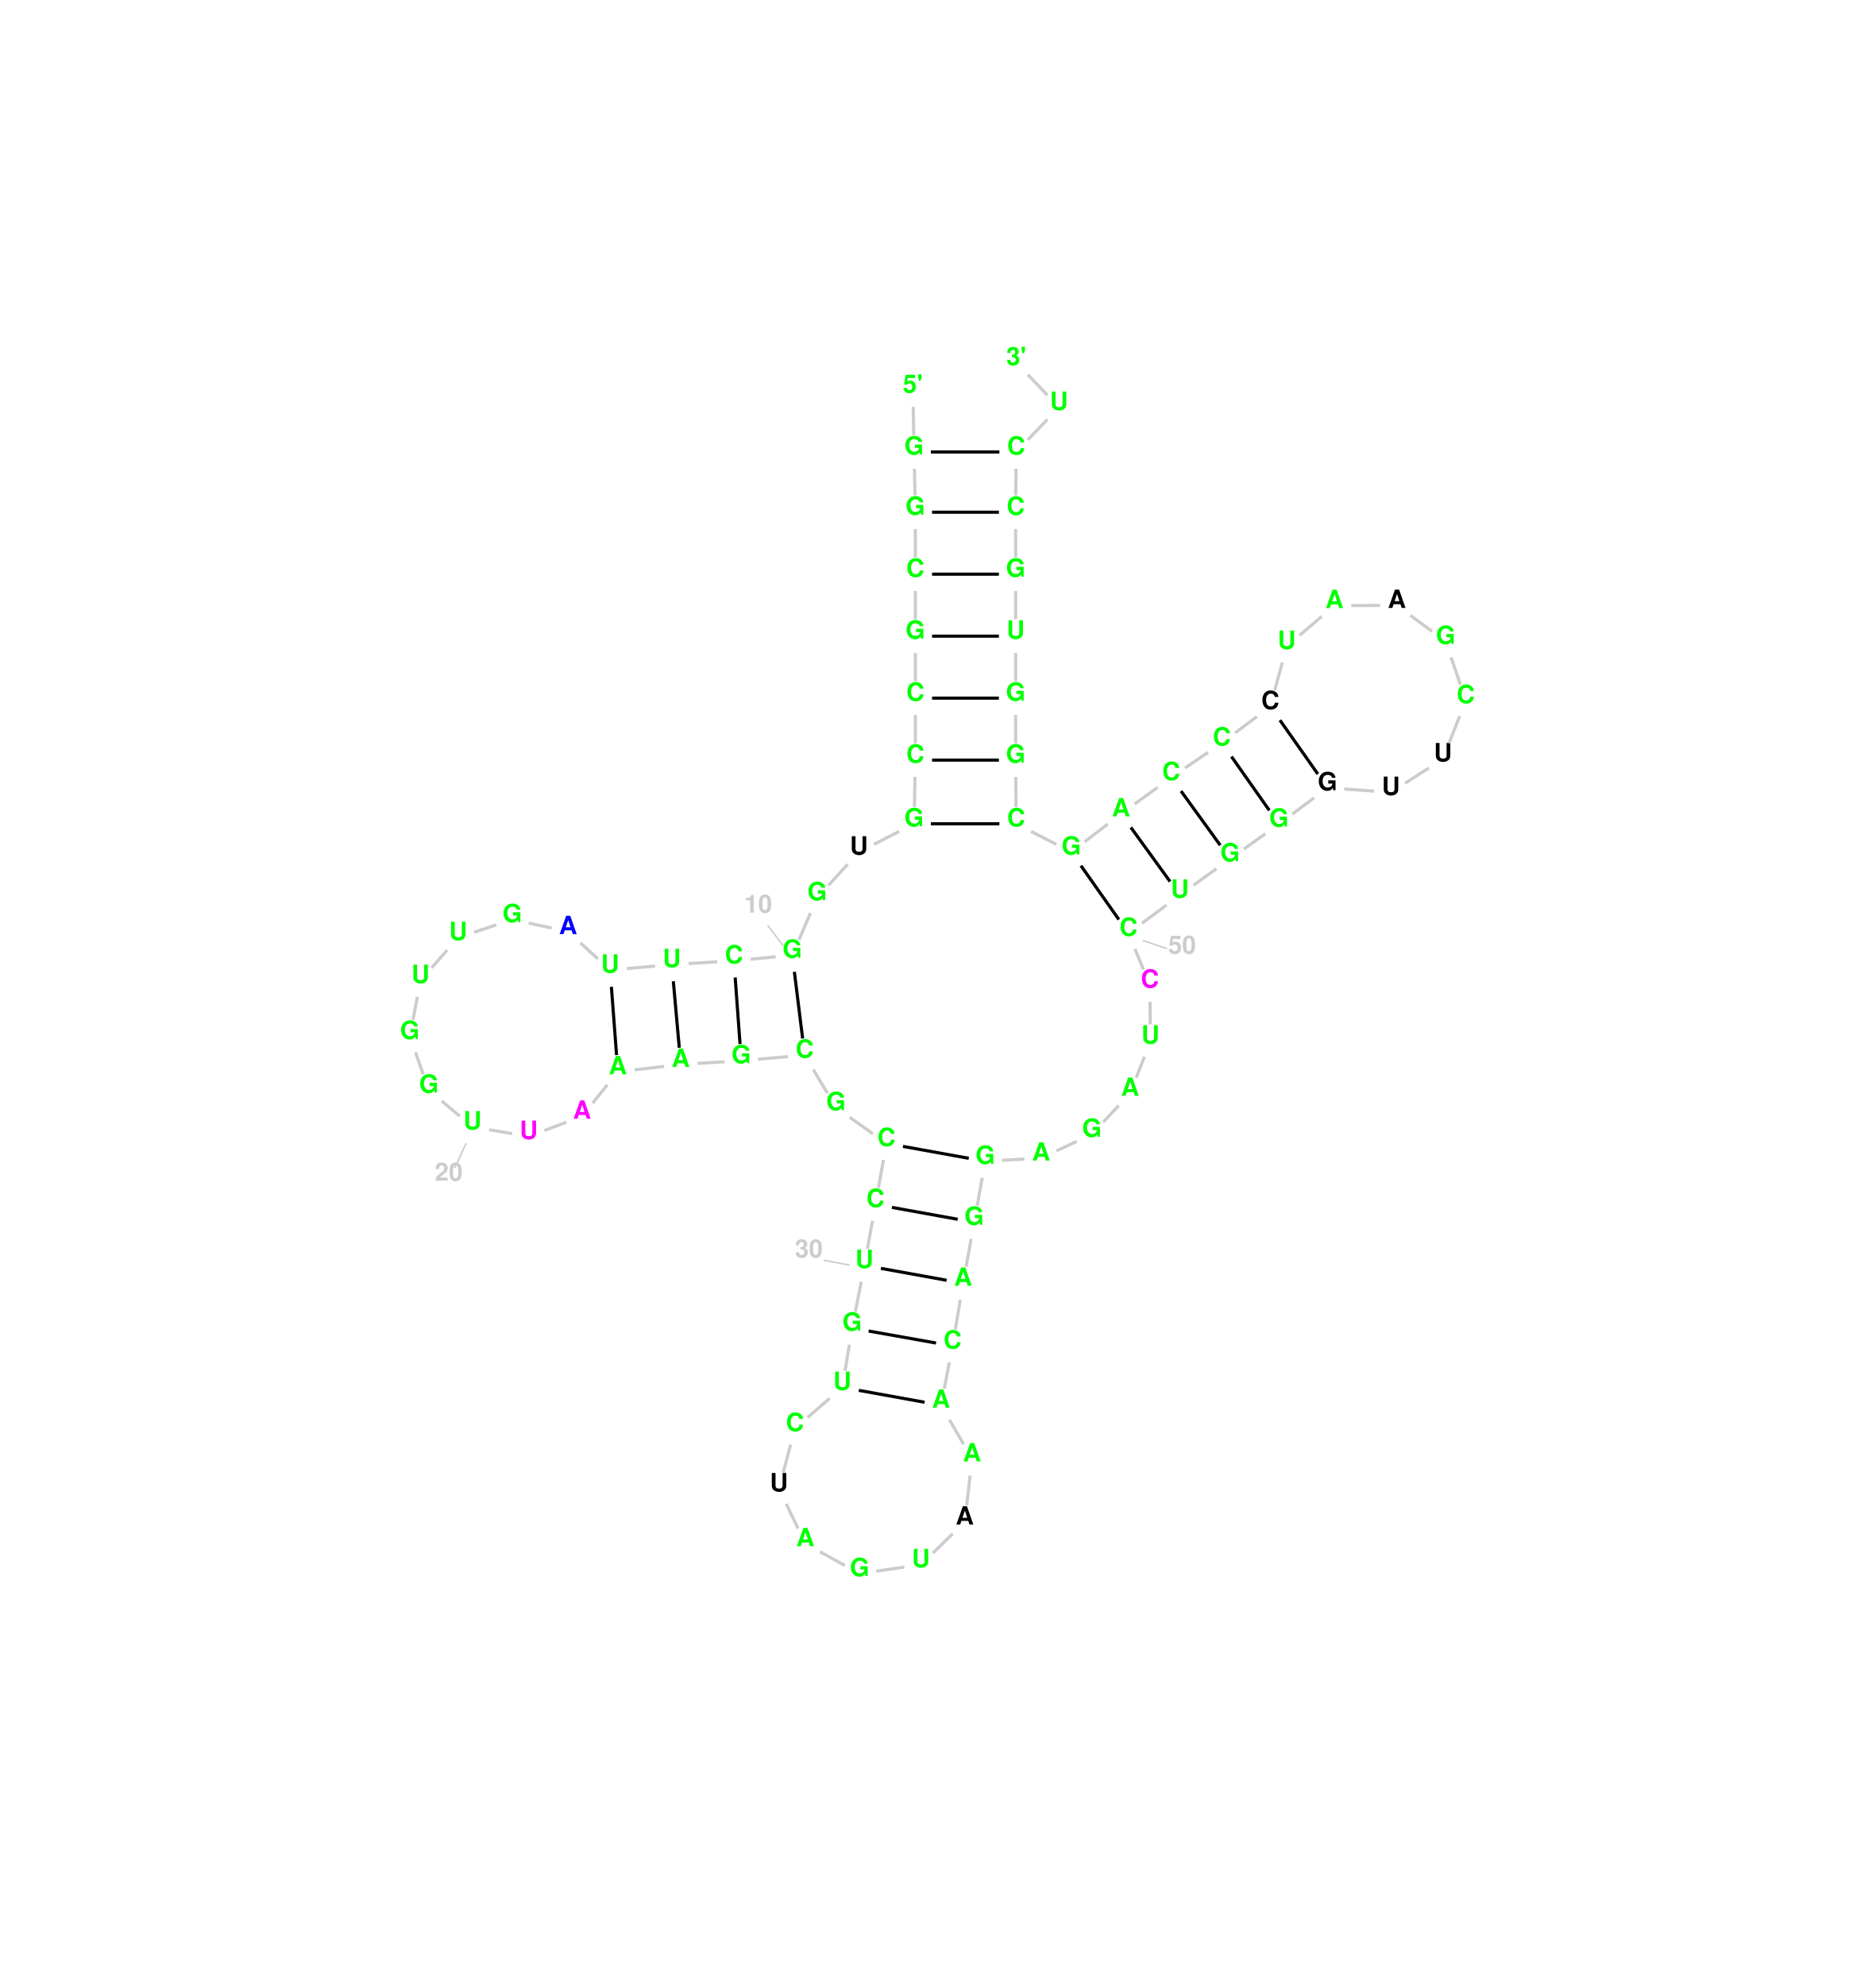
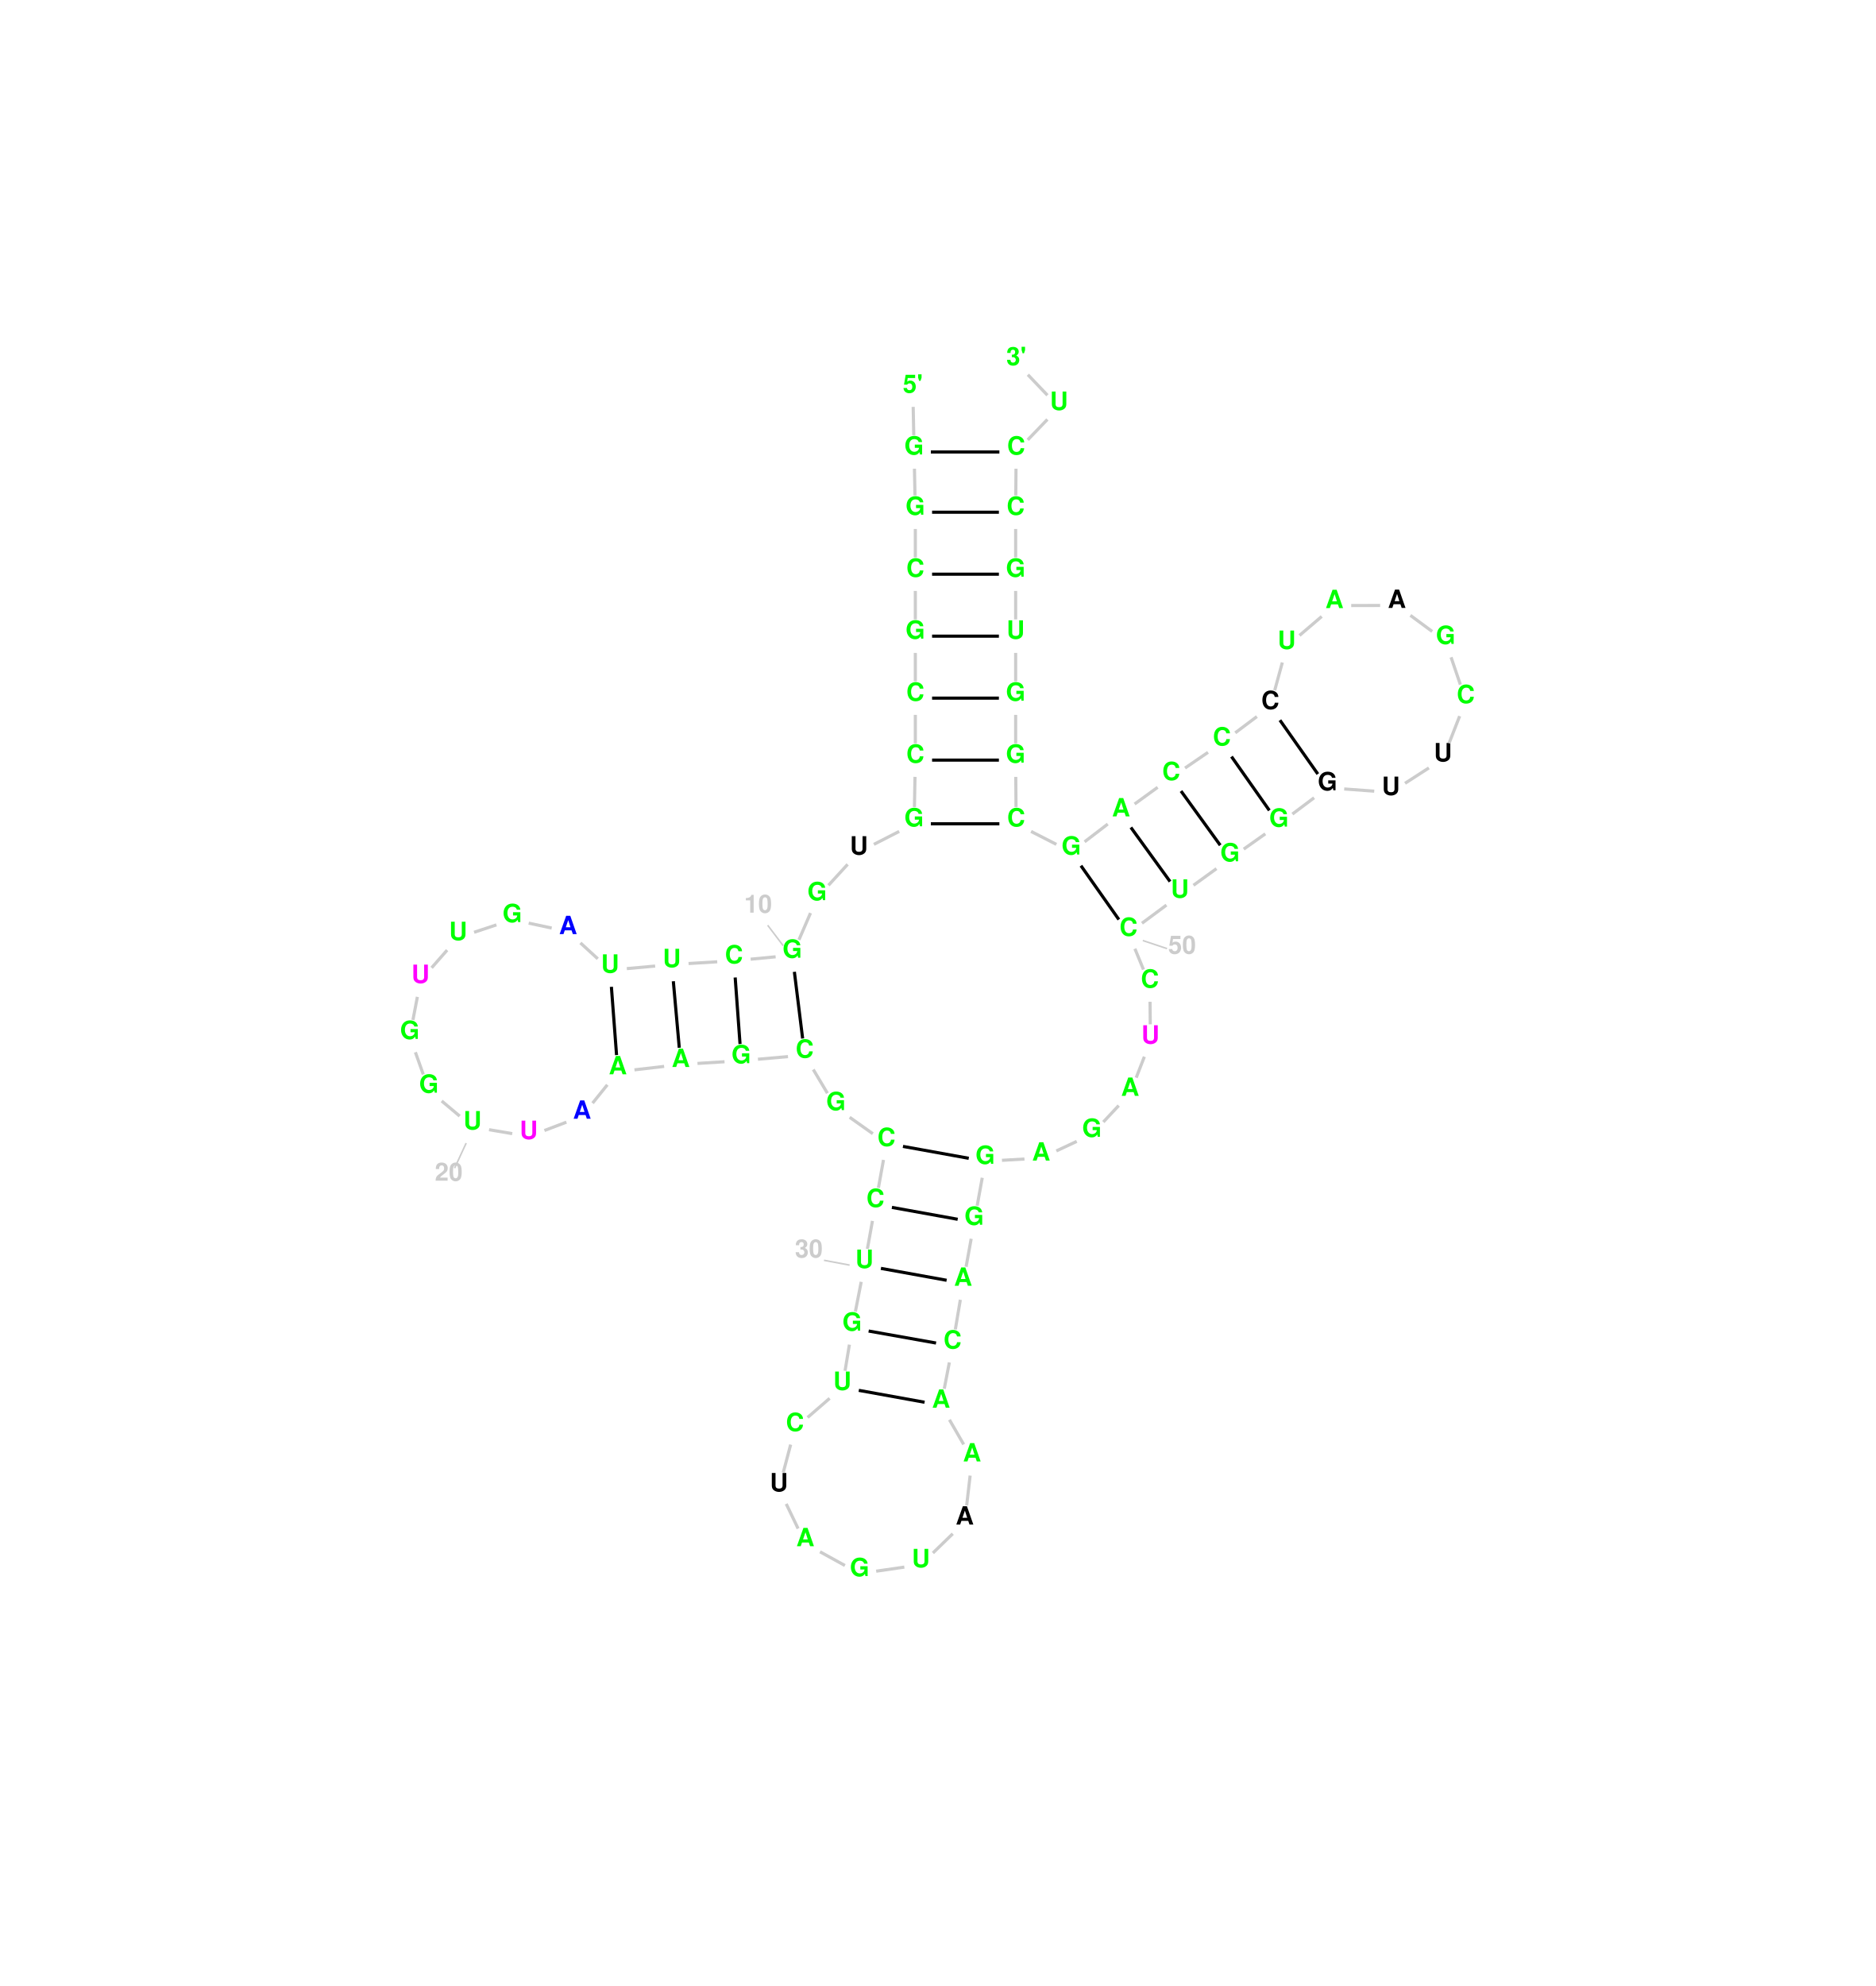
- <svg xmlns="http://www.w3.org/2000/svg" width="228.843" height="242.272" style="font-size: 3.066px; font-weight: bold; font-family: Helvetica; ">
+ <svg xmlns="http://www.w3.org/2000/svg" width="228.843" height="242.272">
  <g>
    <style type="text/css">


- text.red {fill: rgb(255, 0, 255); }
- text.green {fill: rgb(0, 255, 0); }
- text.blue {fill: rgb(0, 0, 255); }
- text.black {fill: rgb(0, 0, 0); }
- text.gray {fill: rgb(204, 204, 204); }
- text.brown {fill: rgb(211.65, 104.55, 30.6); }
- text {fill: rgb(0, 0, 0); text-anchor: middle; alignment-baseline: middle; }
circle.red {stroke: rgb(255, 0, 255); fill: none; }
circle.green {stroke: rgb(0, 255, 0); fill: none; }
circle.blue {stroke: rgb(0, 0, 255); fill: none; }
circle.black {stroke: rgb(0, 0, 0); fill: none; }
circle.gray {stroke: rgb(204, 204, 204); fill: none; }
circle.brown {stroke: rgb(211.65, 104.55, 30.6); fill: none; }
line.red {stroke: rgb(255, 0, 255); stroke-width: 0.383; }
line.green {stroke: rgb(0, 255, 0); stroke-width: 0.383; }
line.blue {stroke: rgb(0, 0, 255); stroke-width: 0.383; }
line.black {stroke: rgb(0, 0, 0); stroke-width: 0.383; }
line.gray {stroke: rgb(204, 204, 204); stroke-width: 0.383; }
line.brown {stroke: rgb(211.65, 104.55, 30.6); stroke-width: 0.383; }
line {stroke: rgb(0, 0, 0); }
- text.numbering-label {fill: rgb(204, 204, 204);}
- line.numbering-line {stroke: rgb(204, 204, 204); stroke-width: 0.192;}
- line.predicted {stroke: rgb(0, 0, 0); stroke-dasharray: 2}
- .template {visibility:hidden}
- polyline {fill:none; stroke-linejoin:round; }
- .pseudoknot_segment1 {stroke-linecap:round; stroke-opacity: 0.4; stroke-width:3.066px}
- .pseudoknot_segment2 {stroke-linecap:round; stroke-opacity: 0.4; stroke-width:3.066px}
- .pseudoknot_connection {stroke-linecap:round; stroke-opacity: 0.2; stroke-width:1.5}
+ text.red {fill: rgb(255, 0, 255); font-size: 3.066px; font-weight: bold; font-family: Helvetica; }
+ text.green {fill: rgb(0, 255, 0); font-size: 3.066px; font-weight: bold; font-family: Helvetica; }
+ text.blue {fill: rgb(0, 0, 255); font-size: 3.066px; font-weight: bold; font-family: Helvetica; }
+ text.black {fill: rgb(0, 0, 0); font-size: 3.066px; font-weight: bold; font-family: Helvetica; }
+ text.gray {fill: rgb(204, 204, 204); font-size: 3.066px; font-weight: bold; font-family: Helvetica; }
+ text.brown {fill: rgb(211.65, 104.55, 30.6); font-size: 3.066px; font-weight: bold; font-family: Helvetica; }
+ text {fill: rgb(0, 0, 0); font-size: 3.066px; font-weight: bold; font-family: Helvetica; text-anchor: middle; alignment-baseline: middle; }
+ 
+ .pseudoknot_connection{stroke-linecap: round; stroke-opacity: 0.2; stroke-width: 1.5; }
+ .pseudoknot_segment1{stroke-linecap: round; stroke-opacity: 0.4; stroke-width: 3.066; }
+ .pseudoknot_segment2{stroke-linecap: round; stroke-opacity: 0.4; stroke-width: 3.066; }
+ line.numbering-line{stroke: rgb(204, 204, 204); stroke-width: 0.192; }
+ line.predicted{stroke: rgb(0, 0, 0); stroke-dasharray: 2; }
+ polyline{fill: none; stroke-linejoin: round; }
+ template{visibility: hidden; }
+ text.numbering-label{fill: rgb(204, 204, 204); }

</style>
  </g>
  <g>
    <text x="111.379" y="47.897" class="green">5'</text>
  </g>
  <g>
    <text x="111.533" y="55.442" class="green">G</text>
  </g>
  <g>
    <line x1="113.577" y1="55.135" x2="121.939" y2="55.135" class="black" />
  </g>
  <g>
    <text x="111.683" y="62.792" class="green">G</text>
  </g>
  <g>
    <line x1="113.727" y1="62.485" x2="121.879" y2="62.485" class="black" />
  </g>
  <g>
    <text x="111.683" y="70.352" class="green">C</text>
  </g>
  <g>
    <line x1="113.727" y1="70.045" x2="121.879" y2="70.045" class="black" />
  </g>
  <g>
    <text x="111.683" y="77.912" class="green">G</text>
  </g>
  <g>
    <line x1="113.727" y1="77.605" x2="121.879" y2="77.605" class="black" />
  </g>
  <g>
    <text x="111.683" y="85.472" class="green">C</text>
  </g>
  <g>
    <line x1="113.727" y1="85.165" x2="121.879" y2="85.165" class="black" />
  </g>
  <g>
    <text x="111.683" y="93.032" class="green">C</text>
  </g>
  <g>
    <line x1="113.727" y1="92.725" x2="121.879" y2="92.725" class="black" />
  </g>
  <g>
    <text x="111.533" y="100.802" class="green">G</text>
  </g>
  <g>
    <line x1="113.577" y1="100.495" x2="121.939" y2="100.495" class="black" />
  </g>
  <g>
    <text x="104.803" y="104.242" class="black">U</text>
  </g>
  <g>
    <text x="99.703" y="109.812" class="green">G</text>
  </g>
  <g>
    <text x="96.673" y="116.832" class="green">G</text>
  </g>
  <g>
    <line x1="96.925" y1="118.554" x2="97.932" y2="126.687" class="black" />
  </g>
  <g>
    <text x="92.504" y="111.336" class="numbering-label sequential">10</text>
  </g>
  <g>
    <line x1="95.562" y1="115.366" x2="93.667" y2="112.869" class="numbering-line sequential" />
  </g>
  <g>
    <text x="89.553" y="117.512" class="green">C</text>
  </g>
  <g>
    <line x1="89.702" y1="119.244" x2="90.295" y2="127.357" class="black" />
  </g>
  <g>
    <text x="81.973" y="117.972" class="green">U</text>
  </g>
  <g>
    <line x1="82.155" y1="119.701" x2="82.881" y2="127.819" class="black" />
  </g>
  <g>
    <text x="74.443" y="118.652" class="green">U</text>
  </g>
  <g>
    <line x1="74.598" y1="120.383" x2="75.229" y2="128.707" class="black" />
  </g>
  <g>
    <text x="69.314" y="113.95" class="blue">A</text>
  </g>
  <g>
    <text x="62.51" y="112.491" class="green">G</text>
  </g>
  <g>
    <text x="55.903" y="114.677" class="green">U</text>
  </g>
  <g>
-     <text x="51.312" y="119.906" class="green">U</text>
+     <text x="51.312" y="119.906" class="red">U</text>
  </g>
  <g>
    <text x="50" y="126.74" class="green">G</text>
  </g>
  <g>
    <text x="52.328" y="133.298" class="green">G</text>
  </g>
  <g>
    <text x="57.654" y="137.776" class="green">U</text>
  </g>
  <g>
    <text x="54.756" y="144.036" class="numbering-label sequential">20</text>
  </g>
  <g>
    <line x1="56.881" y1="139.445" x2="55.466" y2="142.503" class="numbering-line sequential" />
  </g>
  <g>
    <text x="64.515" y="138.941" class="red">U</text>
  </g>
  <g>
-     <text x="71.021" y="136.473" class="red">A</text>
+     <text x="71.021" y="136.473" class="blue">A</text>
  </g>
  <g>
    <text x="75.383" y="131.052" class="green">A</text>
  </g>
  <g>
    <text x="83.063" y="130.162" class="green">A</text>
  </g>
  <g>
    <text x="90.443" y="129.702" class="green">G</text>
  </g>
  <g>
    <text x="98.183" y="129.022" class="green">C</text>
  </g>
  <g>
    <text x="102.003" y="135.422" class="green">G</text>
  </g>
  <g>
    <text x="108.163" y="139.792" class="green">C</text>
  </g>
  <g>
    <line x1="110.175" y1="139.849" x2="118.202" y2="141.301" class="black" />
  </g>
  <g>
    <text x="106.813" y="147.232" class="green">C</text>
  </g>
  <g>
    <line x1="108.825" y1="147.289" x2="116.852" y2="148.741" class="black" />
  </g>
  <g>
    <text x="105.473" y="154.672" class="green">U</text>
  </g>
  <g>
    <line x1="107.485" y1="154.729" x2="115.502" y2="156.181" class="black" />
  </g>
  <g>
    <text x="98.694" y="153.396" class="numbering-label sequential">30</text>
  </g>
  <g>
    <line x1="103.666" y1="154.331" x2="100.534" y2="153.742" class="numbering-line sequential" />
  </g>
  <g>
    <text x="103.973" y="162.322" class="green">G</text>
  </g>
  <g>
    <line x1="105.986" y1="162.373" x2="114.211" y2="163.837" class="black" />
  </g>
  <g>
    <text x="102.773" y="169.552" class="green">U</text>
  </g>
  <g>
    <line x1="104.785" y1="169.609" x2="112.812" y2="171.061" class="black" />
  </g>
  <g>
    <text x="96.993" y="174.562" class="green">C</text>
  </g>
  <g>
    <text x="95.043" y="181.922" class="black">U</text>
  </g>
  <g>
    <text x="98.263" y="188.622" class="green">A</text>
  </g>
  <g>
    <text x="104.883" y="192.272" class="green">G</text>
  </g>
  <g>
    <text x="112.363" y="191.182" class="green">U</text>
  </g>
  <g>
    <text x="117.713" y="185.982" class="black">A</text>
  </g>
  <g>
    <text x="118.603" y="178.282" class="green">A</text>
  </g>
  <g>
    <text x="114.823" y="171.732" class="green">A</text>
  </g>
  <g>
    <text x="116.223" y="164.502" class="green">C</text>
  </g>
  <g>
    <text x="117.513" y="156.852" class="green">A</text>
  </g>
  <g>
    <text x="118.863" y="149.412" class="green">G</text>
  </g>
  <g>
    <text x="120.213" y="141.972" class="green">G</text>
  </g>
  <g>
    <text x="127.038" y="141.577" class="green">A</text>
  </g>
  <g>
    <text x="133.227" y="138.675" class="green">G</text>
  </g>
  <g>
    <text x="137.894" y="133.679" class="green">A</text>
  </g>
  <g>
-     <text x="140.37" y="127.307" class="green">U</text>
-   </g>
-   <g>
-     <text x="140.299" y="120.472" class="red">C</text>
+     <text x="140.37" y="127.307" class="red">U</text>
+   </g>
+   <g>
+     <text x="140.299" y="120.472" class="green">C</text>
  </g>
  <g>
    <text x="137.693" y="114.152" class="green">C</text>
  </g>
  <g>
    <line x1="136.516" y1="112.174" x2="131.89" y2="105.606" class="black" />
  </g>
  <g>
    <text x="144.236" y="116.337" class="numbering-label sequential">50</text>
  </g>
  <g>
    <line x1="139.438" y1="114.734" x2="142.397" y2="115.723" class="numbering-line sequential" />
  </g>
  <g>
    <text x="143.963" y="109.502" class="green">U</text>
  </g>
  <g>
    <line x1="142.764" y1="107.54" x2="137.983" y2="100.94" class="black" />
  </g>
  <g>
    <text x="150.083" y="105.072" class="green">G</text>
  </g>
  <g>
    <line x1="148.885" y1="103.109" x2="144.102" y2="96.501" class="black" />
  </g>
  <g>
    <text x="156.053" y="100.842" class="green">G</text>
  </g>
  <g>
    <line x1="154.878" y1="98.863" x2="150.259" y2="92.297" class="black" />
  </g>
  <g>
    <text x="161.973" y="96.402" class="black">G</text>
  </g>
  <g>
    <line x1="160.796" y1="94.424" x2="156.17" y2="87.856" class="black" />
  </g>
  <g>
    <text x="169.713" y="96.972" class="black">U</text>
  </g>
  <g>
    <text x="176.063" y="92.872" class="black">U</text>
  </g>
  <g>
    <text x="178.843" y="85.762" class="green">C</text>
  </g>
  <g>
    <text x="176.393" y="78.552" class="green">G</text>
  </g>
  <g>
    <text x="170.443" y="74.162" class="black">A</text>
  </g>
  <g>
    <text x="162.823" y="74.182" class="green">A</text>
  </g>
  <g>
    <text x="157.003" y="79.152" class="green">U</text>
  </g>
  <g>
    <text x="154.993" y="86.492" class="black">C</text>
  </g>
  <g>
    <text x="149.083" y="90.932" class="green">C</text>
  </g>
  <g>
    <text x="142.903" y="95.152" class="green">C</text>
  </g>
  <g>
    <text x="136.783" y="99.592" class="green">A</text>
  </g>
  <g>
    <text x="130.713" y="104.242" class="green">G</text>
  </g>
  <g>
    <text x="123.983" y="100.802" class="green">C</text>
  </g>
  <g>
    <text x="123.923" y="93.032" class="green">G</text>
  </g>
  <g>
    <text x="123.923" y="85.472" class="green">G</text>
  </g>
  <g>
    <text x="123.923" y="77.912" class="green">U</text>
  </g>
  <g>
    <text x="123.923" y="70.352" class="green">G</text>
  </g>
  <g>
    <text x="123.923" y="62.792" class="green">C</text>
  </g>
  <g>
    <text x="123.983" y="55.442" class="green">C</text>
  </g>
  <g>
    <text x="129.211" y="50" class="green">U</text>
  </g>
  <g>
    <text x="124.004" y="44.538" class="green">3'</text>
  </g>
  <g>
    <line x1="111.421" y1="49.634" x2="111.492" y2="53.092" class="gray" />
  </g>
  <g>
    <line x1="111.575" y1="57.179" x2="111.642" y2="60.442" class="gray" />
  </g>
  <g>
    <line x1="111.683" y1="64.529" x2="111.683" y2="68.001" class="gray" />
  </g>
  <g>
    <line x1="111.683" y1="72.089" x2="111.683" y2="75.561" class="gray" />
  </g>
  <g>
    <line x1="111.683" y1="79.649" x2="111.683" y2="83.121" class="gray" />
  </g>
  <g>
    <line x1="111.683" y1="87.209" x2="111.683" y2="90.681" class="gray" />
  </g>
  <g>
    <line x1="111.644" y1="94.769" x2="111.573" y2="98.451" class="gray" />
  </g>
  <g>
    <line x1="109.713" y1="101.425" x2="106.623" y2="103.005" class="gray" />
  </g>
  <g>
    <line x1="103.423" y1="105.443" x2="101.084" y2="107.998" class="gray" />
  </g>
  <g>
    <line x1="98.893" y1="111.382" x2="97.483" y2="114.648" class="gray" />
  </g>
  <g>
    <line x1="94.639" y1="116.719" x2="91.588" y2="117.011" class="gray" />
  </g>
  <g>
    <line x1="87.513" y1="117.329" x2="84.014" y2="117.541" class="gray" />
  </g>
  <g>
    <line x1="79.938" y1="117.849" x2="76.479" y2="118.161" class="gray" />
  </g>
  <g>
    <line x1="72.937" y1="116.964" x2="70.82" y2="115.024" class="gray" />
  </g>
  <g>
    <line x1="67.315" y1="113.214" x2="64.508" y2="112.613" class="gray" />
  </g>
  <g>
    <line x1="60.569" y1="112.826" x2="57.844" y2="113.728" class="gray" />
  </g>
  <g>
    <line x1="54.555" y1="115.906" x2="52.661" y2="118.064" class="gray" />
  </g>
  <g>
    <line x1="50.927" y1="121.607" x2="50.385" y2="124.426" class="gray" />
  </g>
  <g>
    <line x1="50.684" y1="128.36" x2="51.644" y2="131.065" class="gray" />
  </g>
  <g>
    <line x1="53.892" y1="134.307" x2="56.09" y2="136.154" class="gray" />
  </g>
  <g>
    <line x1="59.669" y1="137.812" x2="62.5" y2="138.292" class="gray" />
  </g>
  <g>
    <line x1="66.426" y1="137.91" x2="69.11" y2="136.892" class="gray" />
  </g>
  <g>
    <line x1="72.302" y1="134.574" x2="74.102" y2="132.338" class="gray" />
  </g>
  <g>
    <line x1="77.414" y1="130.51" x2="81.033" y2="130.09" class="gray" />
  </g>
  <g>
    <line x1="85.103" y1="129.728" x2="88.403" y2="129.522" class="gray" />
  </g>
  <g>
    <line x1="92.48" y1="129.216" x2="96.147" y2="128.894" class="gray" />
  </g>
  <g>
    <line x1="99.231" y1="130.47" x2="100.956" y2="133.36" class="gray" />
  </g>
  <g>
    <line x1="103.67" y1="136.298" x2="106.496" y2="138.302" class="gray" />
  </g>
  <g>
    <line x1="107.798" y1="141.496" x2="107.178" y2="144.914" class="gray" />
  </g>
  <g>
    <line x1="106.451" y1="148.937" x2="105.836" y2="152.354" class="gray" />
  </g>
  <g>
    <line x1="105.08" y1="156.371" x2="104.367" y2="160.009" class="gray" />
  </g>
  <g>
    <line x1="103.639" y1="164.031" x2="103.108" y2="167.229" class="gray" />
  </g>
  <g>
    <line x1="101.229" y1="170.584" x2="98.538" y2="172.916" class="gray" />
  </g>
  <g>
    <line x1="96.47" y1="176.231" x2="95.567" y2="179.639" class="gray" />
  </g>
  <g>
    <line x1="95.929" y1="183.457" x2="97.378" y2="186.473" class="gray" />
  </g>
  <g>
    <line x1="100.053" y1="189.302" x2="103.093" y2="190.978" class="gray" />
  </g>
  <g>
    <line x1="106.906" y1="191.67" x2="110.341" y2="191.17" class="gray" />
  </g>
  <g>
    <line x1="113.829" y1="189.45" x2="116.248" y2="187.1" class="gray" />
  </g>
  <g>
    <line x1="117.948" y1="183.645" x2="118.369" y2="180.006" class="gray" />
  </g>
  <g>
    <line x1="117.582" y1="176.205" x2="115.845" y2="173.195" class="gray" />
  </g>
  <g>
    <line x1="115.212" y1="169.418" x2="115.835" y2="166.202" class="gray" />
  </g>
  <g>
    <line x1="116.563" y1="162.18" x2="117.174" y2="158.561" class="gray" />
  </g>
  <g>
    <line x1="117.878" y1="154.534" x2="118.498" y2="151.116" class="gray" />
  </g>
  <g>
    <line x1="119.228" y1="147.094" x2="119.848" y2="143.676" class="gray" />
  </g>
  <g>
    <line x1="122.254" y1="141.547" x2="124.998" y2="141.389" class="gray" />
  </g>
  <g>
    <line x1="128.889" y1="140.403" x2="131.377" y2="139.236" class="gray" />
  </g>
  <g>
    <line x1="134.623" y1="136.874" x2="136.499" y2="134.866" class="gray" />
  </g>
  <g>
    <line x1="138.634" y1="131.467" x2="139.629" y2="128.906" class="gray" />
  </g>
  <g>
    <line x1="140.349" y1="124.957" x2="140.32" y2="122.209" class="gray" />
  </g>
  <g>
    <line x1="139.52" y1="118.275" x2="138.473" y2="115.735" class="gray" />
  </g>
  <g>
    <line x1="139.335" y1="112.628" x2="142.322" y2="110.413" class="gray" />
  </g>
  <g>
    <line x1="145.619" y1="107.997" x2="148.428" y2="105.964" class="gray" />
  </g>
  <g>
    <line x1="151.751" y1="103.583" x2="154.386" y2="101.717" class="gray" />
  </g>
  <g>
    <line x1="157.689" y1="99.309" x2="160.338" y2="97.321" class="gray" />
  </g>
  <g>
    <line x1="164.012" y1="96.245" x2="167.675" y2="96.515" class="gray" />
  </g>
  <g>
    <line x1="171.431" y1="95.556" x2="174.346" y2="93.674" class="gray" />
  </g>
  <g>
    <line x1="176.808" y1="90.662" x2="178.099" y2="87.359" class="gray" />
  </g>
  <g>
    <line x1="178.186" y1="83.52" x2="177.051" y2="80.18" class="gray" />
  </g>
  <g>
    <line x1="174.749" y1="77.032" x2="172.088" y2="75.069" class="gray" />
  </g>
  <g>
    <line x1="168.399" y1="73.861" x2="164.867" y2="73.87" class="gray" />
  </g>
  <g>
    <line x1="161.269" y1="75.202" x2="158.558" y2="77.518" class="gray" />
  </g>
  <g>
    <line x1="156.464" y1="80.817" x2="155.533" y2="84.214" class="gray" />
  </g>
  <g>
    <line x1="153.359" y1="87.413" x2="150.718" y2="89.397" class="gray" />
  </g>
  <g>
    <line x1="147.395" y1="91.778" x2="144.591" y2="93.692" class="gray" />
  </g>
  <g>
    <line x1="141.249" y1="96.045" x2="138.438" y2="98.085" class="gray" />
  </g>
  <g>
    <line x1="135.161" y1="100.528" x2="132.336" y2="102.692" class="gray" />
  </g>
  <g>
    <line x1="128.893" y1="103.005" x2="125.803" y2="101.425" class="gray" />
  </g>
  <g>
    <line x1="123.968" y1="98.451" x2="123.939" y2="94.769" class="gray" />
  </g>
  <g>
    <line x1="123.923" y1="90.681" x2="123.923" y2="87.209" class="gray" />
  </g>
  <g>
    <line x1="123.923" y1="83.121" x2="123.923" y2="79.649" class="gray" />
  </g>
  <g>
    <line x1="123.923" y1="75.561" x2="123.923" y2="72.089" class="gray" />
  </g>
  <g>
    <line x1="123.923" y1="68.001" x2="123.923" y2="64.529" class="gray" />
  </g>
  <g>
    <line x1="123.94" y1="60.441" x2="123.967" y2="57.179" class="gray" />
  </g>
  <g>
    <line x1="125.399" y1="53.661" x2="127.795" y2="51.167" class="gray" />
  </g>
  <g>
    <line x1="127.801" y1="48.214" x2="125.415" y2="45.711" class="gray" />
  </g>
</svg>
